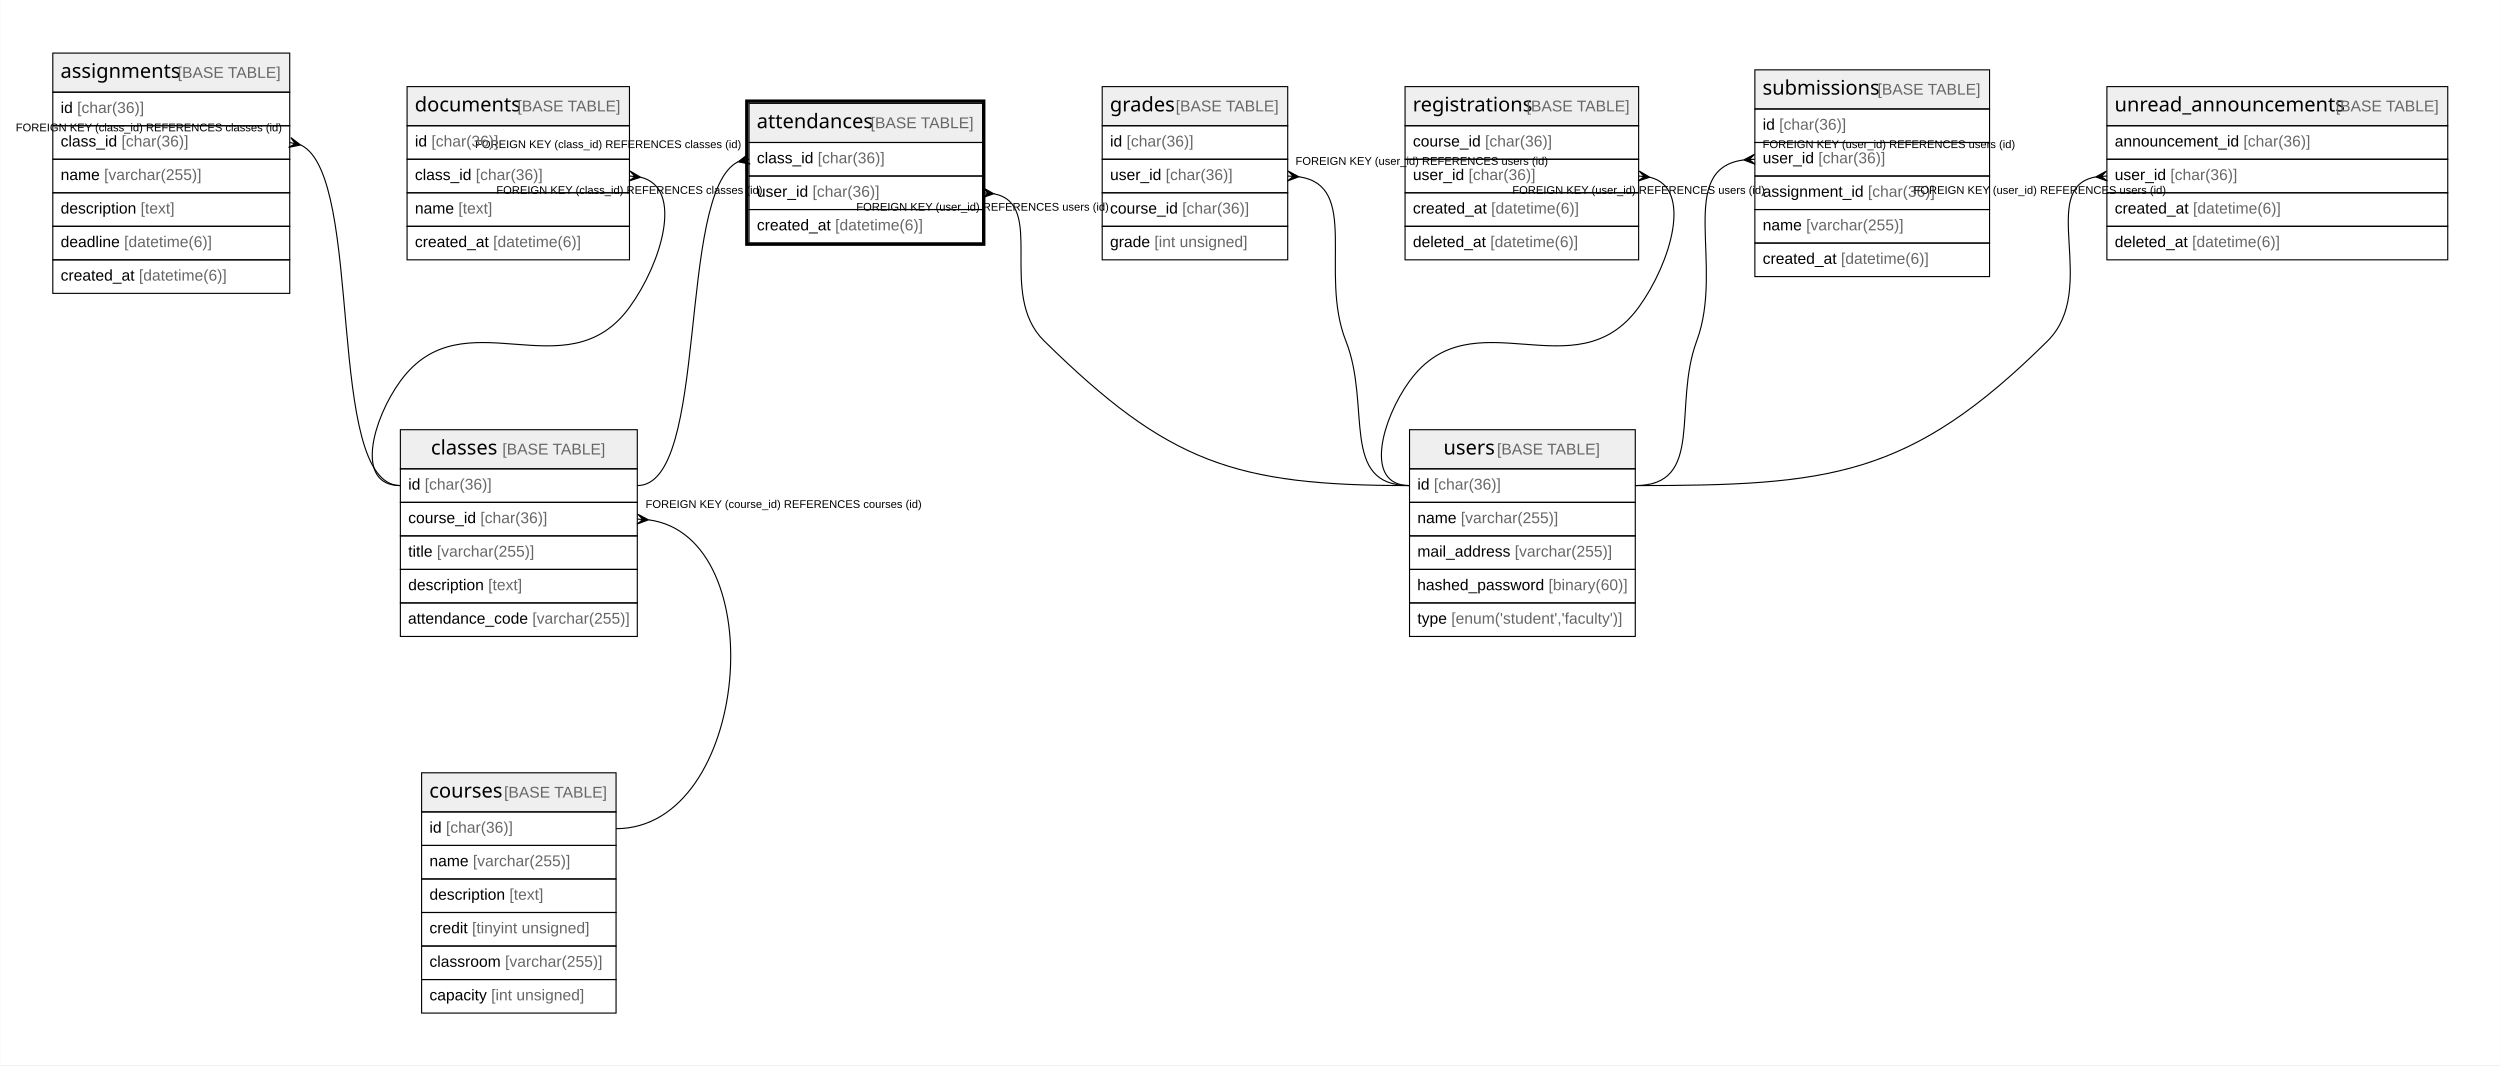
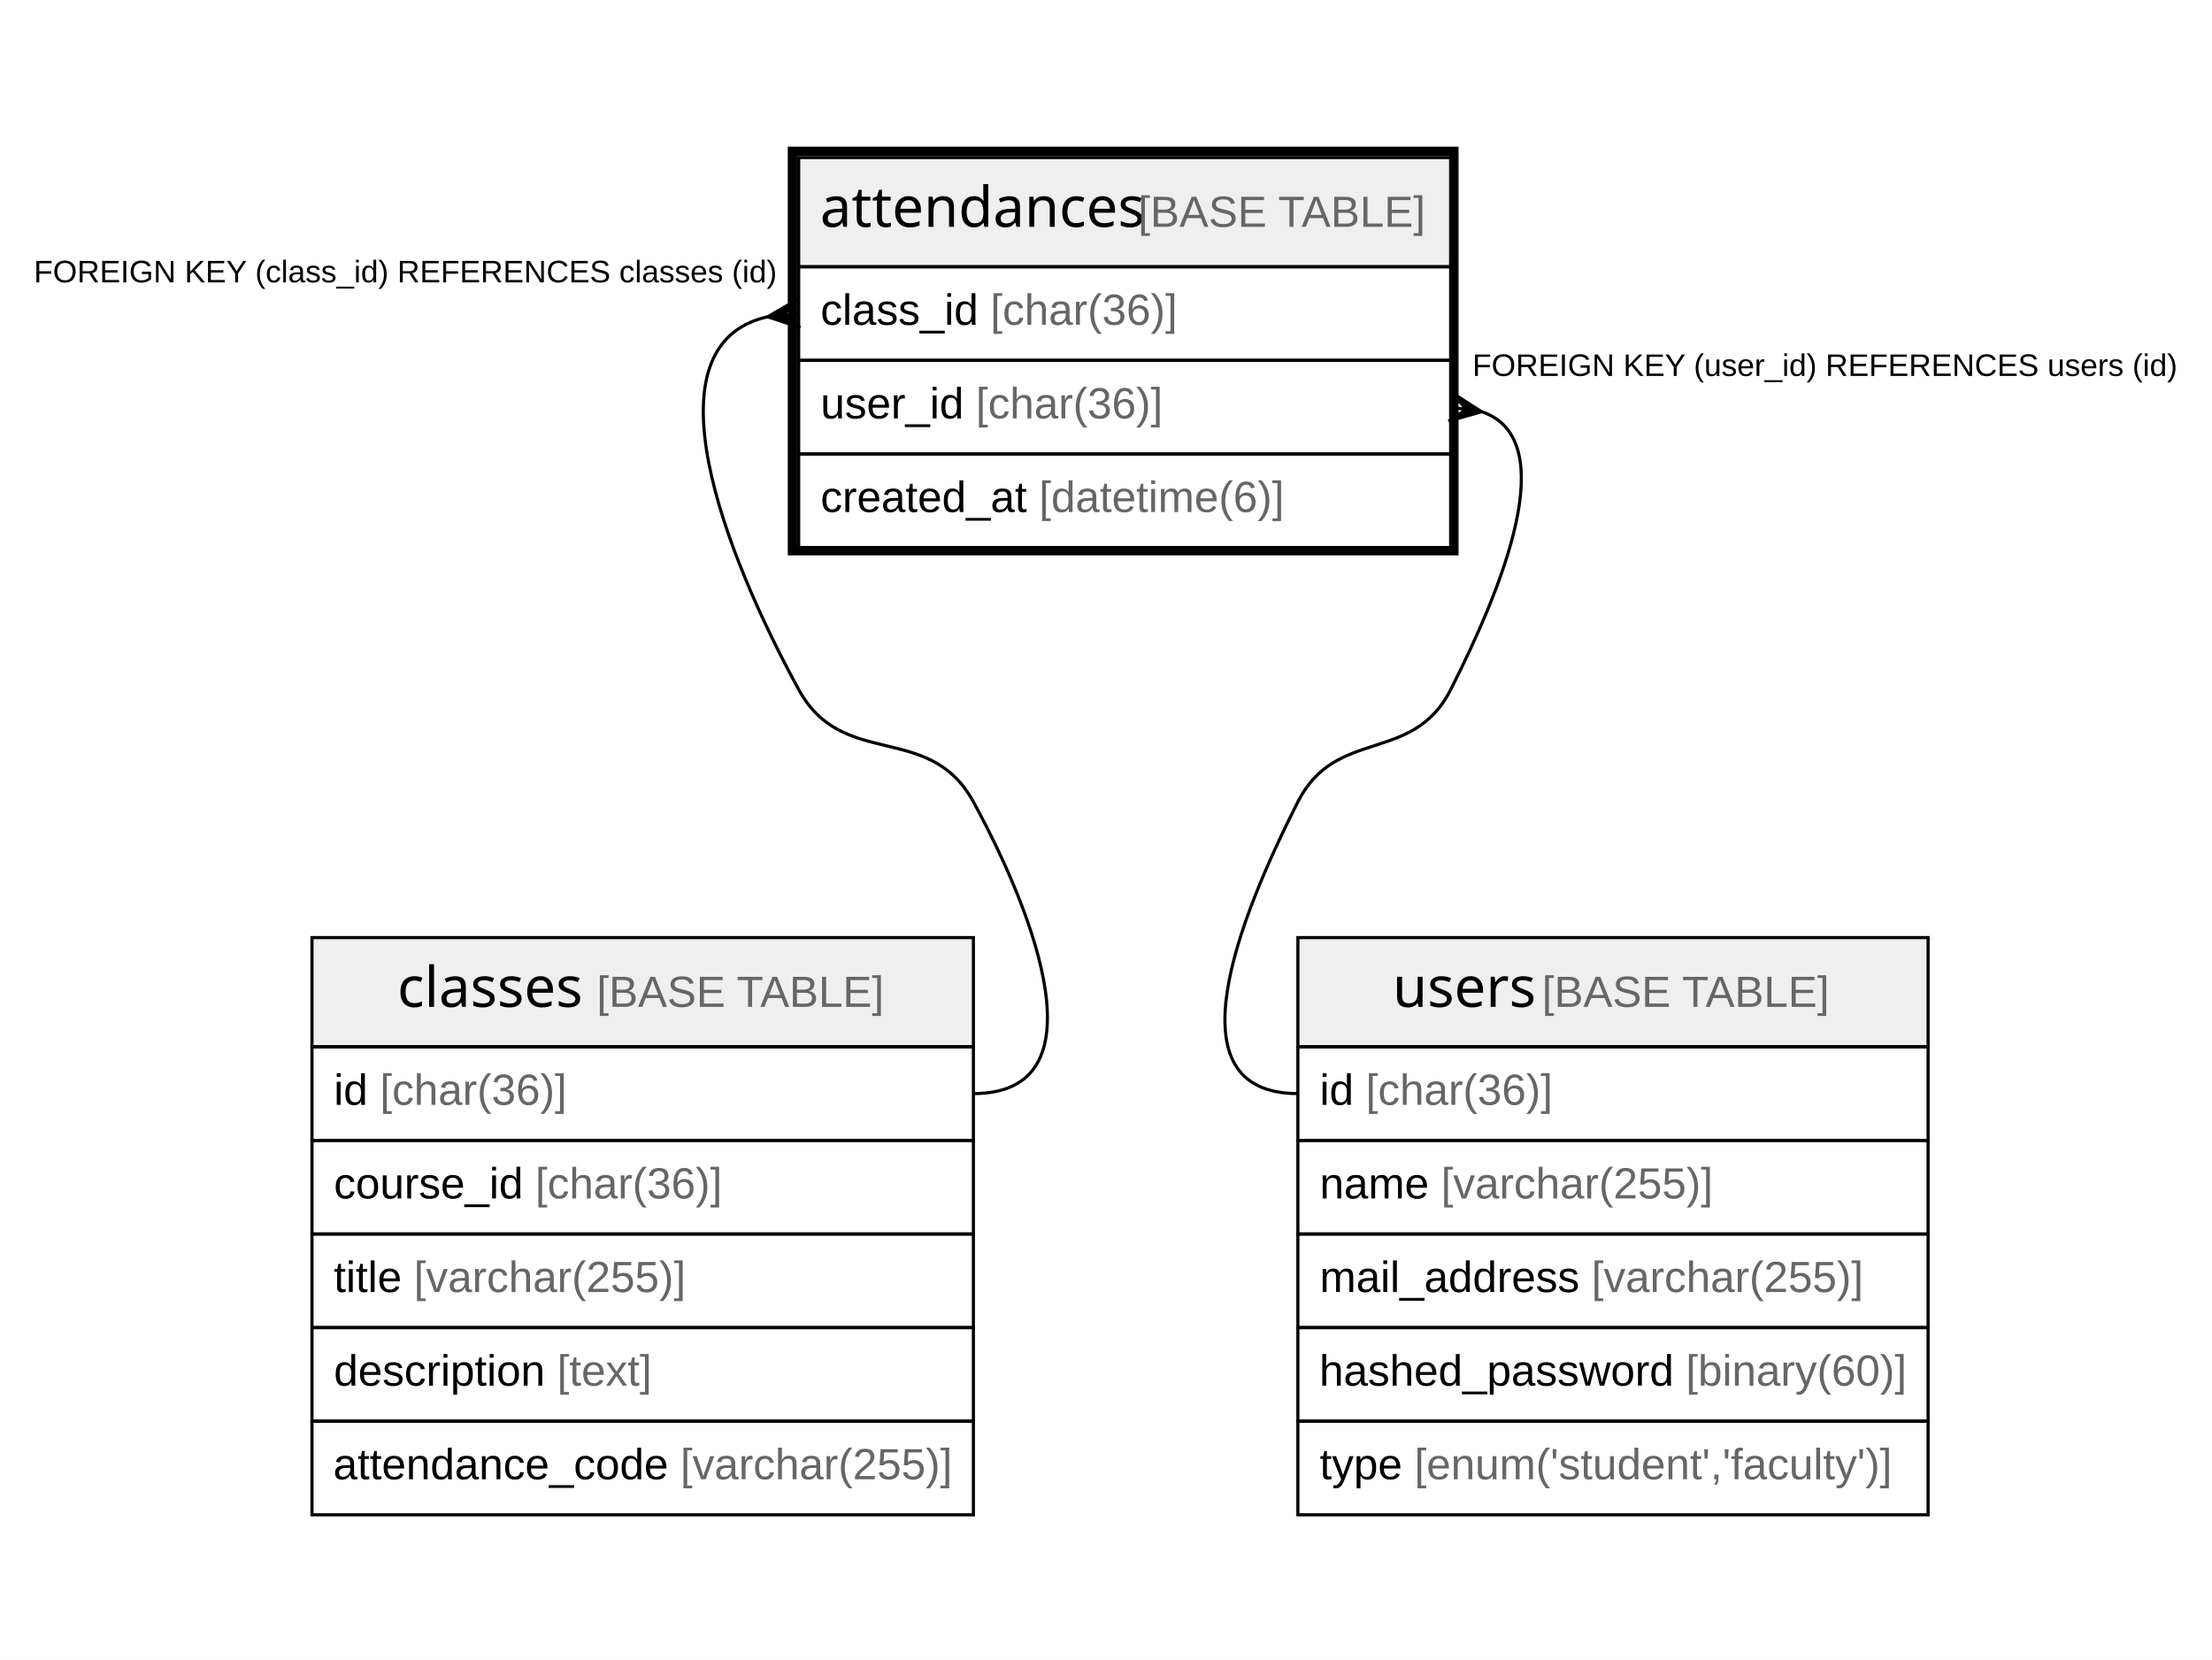
- <svg xmlns="http://www.w3.org/2000/svg" width="2237pt" height="953pt" viewBox="0.00 0.00 2236.50 953.00">
-   <g id="graph0" class="graph" transform="scale(1 1) rotate(0) translate(4 949)">
-     <polygon fill="#ffffff" stroke="transparent" points="-4,4 -4,-949 2232.5,-949 2232.5,4 -4,4" />
+ <svg xmlns="http://www.w3.org/2000/svg" width="709pt" height="532pt" viewBox="0.00 0.00 709.00 532.00">
+   <g id="graph0" class="graph" transform="scale(1 1) rotate(0) translate(4 528)">
+     <polygon fill="#ffffff" stroke="transparent" points="-4,4 -4,-528 705,-528 705,4 -4,4" />
    <g id="node1" class="node">
-       <polygon fill="#efefef" stroke="transparent" points="666,-821.5 666,-856.5 875,-856.5 875,-821.5 666,-821.5" />
-       <polygon fill="none" stroke="#000000" points="666,-821.5 666,-856.5 875,-856.5 875,-821.5 666,-821.5" />
-       <text text-anchor="start" x="672.849" y="-834.3" font-family="Arial Bold" font-size="18.00" fill="#000000">attendances</text>
-       <text text-anchor="start" x="770.897" y="-834.3" font-family="Arial" font-size="14.00" fill="#000000"> </text>
-       <text text-anchor="start" x="774.788" y="-834.3" font-family="Arial" font-size="14.00" fill="#666666">[BASE TABLE]</text>
-       <polygon fill="none" stroke="#000000" points="666,-791.5 666,-821.5 875,-821.5 875,-791.5 666,-791.5" />
-       <text text-anchor="start" x="673" y="-802.9" font-family="Arial" font-size="14.00" fill="#000000">class_id </text>
-       <text text-anchor="start" x="727.452" y="-802.9" font-family="Arial" font-size="14.00" fill="#666666">[char(36)]</text>
-       <polygon fill="none" stroke="#000000" points="666,-761.5 666,-791.5 875,-791.5 875,-761.5 666,-761.5" />
-       <text text-anchor="start" x="673" y="-772.9" font-family="Arial" font-size="14.00" fill="#000000">user_id </text>
-       <text text-anchor="start" x="722.788" y="-772.9" font-family="Arial" font-size="14.00" fill="#666666">[char(36)]</text>
-       <polygon fill="none" stroke="#000000" points="666,-731.5 666,-761.5 875,-761.5 875,-731.5 666,-731.5" />
-       <text text-anchor="start" x="673" y="-742.9" font-family="Arial" font-size="14.00" fill="#000000">created_at </text>
-       <text text-anchor="start" x="743.028" y="-742.9" font-family="Arial" font-size="14.00" fill="#666666">[datetime(6)]</text>
-       <polygon fill="none" stroke="#000000" stroke-width="3" points="664,-730.5 664,-858.5 876,-858.5 876,-730.5 664,-730.5" />
+       <polygon fill="#efefef" stroke="transparent" points="252,-442.5 252,-477.5 461,-477.5 461,-442.5 252,-442.5" />
+       <polygon fill="none" stroke="#000000" points="252,-442.5 252,-477.5 461,-477.5 461,-442.5 252,-442.5" />
+       <text text-anchor="start" x="258.849" y="-455.3" font-family="Arial Bold" font-size="18.00" fill="#000000">attendances</text>
+       <text text-anchor="start" x="356.897" y="-455.3" font-family="Arial" font-size="14.00" fill="#000000"> </text>
+       <text text-anchor="start" x="360.788" y="-455.3" font-family="Arial" font-size="14.00" fill="#666666">[BASE TABLE]</text>
+       <polygon fill="none" stroke="#000000" points="252,-412.5 252,-442.5 461,-442.5 461,-412.5 252,-412.5" />
+       <text text-anchor="start" x="259" y="-423.9" font-family="Arial" font-size="14.00" fill="#000000">class_id </text>
+       <text text-anchor="start" x="313.452" y="-423.9" font-family="Arial" font-size="14.00" fill="#666666">[char(36)]</text>
+       <polygon fill="none" stroke="#000000" points="252,-382.5 252,-412.5 461,-412.5 461,-382.5 252,-382.5" />
+       <text text-anchor="start" x="259" y="-393.9" font-family="Arial" font-size="14.00" fill="#000000">user_id </text>
+       <text text-anchor="start" x="308.788" y="-393.9" font-family="Arial" font-size="14.00" fill="#666666">[char(36)]</text>
+       <polygon fill="none" stroke="#000000" points="252,-352.5 252,-382.5 461,-382.5 461,-352.5 252,-352.5" />
+       <text text-anchor="start" x="259" y="-363.9" font-family="Arial" font-size="14.00" fill="#000000">created_at </text>
+       <text text-anchor="start" x="329.028" y="-363.9" font-family="Arial" font-size="14.00" fill="#666666">[datetime(6)]</text>
+       <polygon fill="none" stroke="#000000" stroke-width="3" points="250,-351.5 250,-479.5 462,-479.5 462,-351.5 250,-351.5" />
    </g>
    <g id="node2" class="node">
-       <polygon fill="#efefef" stroke="transparent" points="354,-529.5 354,-564.5 566,-564.5 566,-529.5 354,-529.5" />
-       <polygon fill="none" stroke="#000000" points="354,-529.5 354,-564.5 566,-564.5 566,-529.5 354,-529.5" />
-       <text text-anchor="start" x="381.37" y="-542.3" font-family="Arial Bold" font-size="18.00" fill="#000000">classes</text>
-       <text text-anchor="start" x="441.376" y="-542.3" font-family="Arial" font-size="14.00" fill="#000000"> </text>
-       <text text-anchor="start" x="445.267" y="-542.3" font-family="Arial" font-size="14.00" fill="#666666">[BASE TABLE]</text>
-       <polygon fill="none" stroke="#000000" points="354,-499.5 354,-529.5 566,-529.5 566,-499.5 354,-499.5" />
-       <text text-anchor="start" x="361" y="-510.9" font-family="Arial" font-size="14.00" fill="#000000">id </text>
-       <text text-anchor="start" x="375.78" y="-510.9" font-family="Arial" font-size="14.00" fill="#666666">[char(36)]</text>
-       <polygon fill="none" stroke="#000000" points="354,-469.5 354,-499.5 566,-499.5 566,-469.5 354,-469.5" />
-       <text text-anchor="start" x="361" y="-480.9" font-family="Arial" font-size="14.00" fill="#000000">course_id </text>
-       <text text-anchor="start" x="425.571" y="-480.9" font-family="Arial" font-size="14.00" fill="#666666">[char(36)]</text>
-       <polygon fill="none" stroke="#000000" points="354,-439.5 354,-469.5 566,-469.5 566,-439.5 354,-439.5" />
-       <text text-anchor="start" x="361" y="-450.9" font-family="Arial" font-size="14.00" fill="#000000">title </text>
-       <text text-anchor="start" x="386.668" y="-450.9" font-family="Arial" font-size="14.00" fill="#666666">[varchar(255)]</text>
-       <polygon fill="none" stroke="#000000" points="354,-409.5 354,-439.5 566,-439.5 566,-409.5 354,-409.5" />
-       <text text-anchor="start" x="361" y="-420.9" font-family="Arial" font-size="14.00" fill="#000000">description </text>
-       <text text-anchor="start" x="432.568" y="-420.9" font-family="Arial" font-size="14.00" fill="#666666">[text]</text>
-       <polygon fill="none" stroke="#000000" points="354,-379.5 354,-409.5 566,-409.5 566,-379.5 354,-379.5" />
-       <text text-anchor="start" x="360.8" y="-390.9" font-family="Arial" font-size="14.00" fill="#000000">attendance_code </text>
-       <text text-anchor="start" x="472.081" y="-390.9" font-family="Arial" font-size="14.00" fill="#666666">[varchar(255)]</text>
+       <polygon fill="#efefef" stroke="transparent" points="96,-192.5 96,-227.5 308,-227.5 308,-192.5 96,-192.5" />
+       <polygon fill="none" stroke="#000000" points="96,-192.5 96,-227.5 308,-227.5 308,-192.5 96,-192.5" />
+       <text text-anchor="start" x="123.37" y="-205.3" font-family="Arial Bold" font-size="18.00" fill="#000000">classes</text>
+       <text text-anchor="start" x="183.376" y="-205.3" font-family="Arial" font-size="14.00" fill="#000000"> </text>
+       <text text-anchor="start" x="187.267" y="-205.3" font-family="Arial" font-size="14.00" fill="#666666">[BASE TABLE]</text>
+       <polygon fill="none" stroke="#000000" points="96,-162.5 96,-192.5 308,-192.5 308,-162.5 96,-162.5" />
+       <text text-anchor="start" x="103" y="-173.9" font-family="Arial" font-size="14.00" fill="#000000">id </text>
+       <text text-anchor="start" x="117.78" y="-173.9" font-family="Arial" font-size="14.00" fill="#666666">[char(36)]</text>
+       <polygon fill="none" stroke="#000000" points="96,-132.5 96,-162.5 308,-162.5 308,-132.5 96,-132.5" />
+       <text text-anchor="start" x="103" y="-143.9" font-family="Arial" font-size="14.00" fill="#000000">course_id </text>
+       <text text-anchor="start" x="167.571" y="-143.9" font-family="Arial" font-size="14.00" fill="#666666">[char(36)]</text>
+       <polygon fill="none" stroke="#000000" points="96,-102.5 96,-132.5 308,-132.5 308,-102.5 96,-102.5" />
+       <text text-anchor="start" x="103" y="-113.9" font-family="Arial" font-size="14.00" fill="#000000">title </text>
+       <text text-anchor="start" x="128.668" y="-113.9" font-family="Arial" font-size="14.00" fill="#666666">[varchar(255)]</text>
+       <polygon fill="none" stroke="#000000" points="96,-72.5 96,-102.5 308,-102.5 308,-72.5 96,-72.5" />
+       <text text-anchor="start" x="103" y="-83.9" font-family="Arial" font-size="14.00" fill="#000000">description </text>
+       <text text-anchor="start" x="174.568" y="-83.9" font-family="Arial" font-size="14.00" fill="#666666">[text]</text>
+       <polygon fill="none" stroke="#000000" points="96,-42.5 96,-72.5 308,-72.5 308,-42.5 96,-42.5" />
+       <text text-anchor="start" x="102.8" y="-53.9" font-family="Arial" font-size="14.00" fill="#000000">attendance_code </text>
+       <text text-anchor="start" x="214.081" y="-53.9" font-family="Arial" font-size="14.00" fill="#666666">[varchar(255)]</text>
    </g>
    <g id="edge1" class="edge">
-       <path fill="none" stroke="#000000" d="M656,-804.15C601.038,-776.515 630.972,-514.5 566,-514.5" />
-       <polygon fill="#000000" stroke="#000000" points="656.265,-804.212 664.97,-810.881 661.133,-805.356 666,-806.5 666,-806.5 666,-806.5 661.133,-805.356 667.03,-802.119 656.265,-804.212 656.265,-804.212" />
-       <text text-anchor="start" x="420.834" y="-816.5" font-family="Arial" font-size="10.00" fill="#000000">FOREIGN KEY (class_id) REFERENCES classes (id)</text>
-     </g>
-     <g id="node6" class="node">
-       <polygon fill="#efefef" stroke="transparent" points="1257,-529.5 1257,-564.5 1459,-564.5 1459,-529.5 1257,-529.5" />
-       <polygon fill="none" stroke="#000000" points="1257,-529.5 1257,-564.5 1459,-564.5 1459,-529.5 1257,-529.5" />
-       <text text-anchor="start" x="1287.371" y="-542.3" font-family="Arial Bold" font-size="18.00" fill="#000000">users</text>
-       <text text-anchor="start" x="1331.375" y="-542.3" font-family="Arial" font-size="14.00" fill="#000000"> </text>
-       <text text-anchor="start" x="1335.266" y="-542.3" font-family="Arial" font-size="14.00" fill="#666666">[BASE TABLE]</text>
-       <polygon fill="none" stroke="#000000" points="1257,-499.5 1257,-529.5 1459,-529.5 1459,-499.5 1257,-499.5" />
-       <text text-anchor="start" x="1264" y="-510.9" font-family="Arial" font-size="14.00" fill="#000000">id </text>
-       <text text-anchor="start" x="1278.78" y="-510.9" font-family="Arial" font-size="14.00" fill="#666666">[char(36)]</text>
-       <polygon fill="none" stroke="#000000" points="1257,-469.5 1257,-499.5 1459,-499.5 1459,-469.5 1257,-469.5" />
-       <text text-anchor="start" x="1264" y="-480.9" font-family="Arial" font-size="14.00" fill="#000000">name </text>
-       <text text-anchor="start" x="1302.899" y="-480.9" font-family="Arial" font-size="14.00" fill="#666666">[varchar(255)]</text>
-       <polygon fill="none" stroke="#000000" points="1257,-439.5 1257,-469.5 1459,-469.5 1459,-439.5 1257,-439.5" />
-       <text text-anchor="start" x="1264" y="-450.9" font-family="Arial" font-size="14.00" fill="#000000">mail_address </text>
-       <text text-anchor="start" x="1351.121" y="-450.9" font-family="Arial" font-size="14.00" fill="#666666">[varchar(255)]</text>
-       <polygon fill="none" stroke="#000000" points="1257,-409.5 1257,-439.5 1459,-439.5 1459,-409.5 1257,-409.5" />
-       <text text-anchor="start" x="1263.867" y="-420.9" font-family="Arial" font-size="14.00" fill="#000000">hashed_password </text>
-       <text text-anchor="start" x="1381.351" y="-420.9" font-family="Arial" font-size="14.00" fill="#666666">[binary(60)]</text>
-       <polygon fill="none" stroke="#000000" points="1257,-379.5 1257,-409.5 1459,-409.5 1459,-379.5 1257,-379.5" />
-       <text text-anchor="start" x="1264" y="-390.9" font-family="Arial" font-size="14.00" fill="#000000">type </text>
-       <text text-anchor="start" x="1294.346" y="-390.9" font-family="Arial" font-size="14.00" fill="#666666">[enum('student','faculty')]</text>
-     </g>
-     <g id="edge5" class="edge">
-       <path fill="none" stroke="#000000" d="M885.037,-775.622C932.75,-766.361 887.21,-686.095 930,-644 1041.433,-534.377 1100.685,-514.5 1257,-514.5" />
-       <polygon fill="#000000" stroke="#000000" points="884.962,-775.629 874.608,-772.017 879.981,-776.064 875,-776.5 875,-776.5 875,-776.5 879.981,-776.064 875.392,-780.983 884.962,-775.629 884.962,-775.629" />
-       <text text-anchor="start" x="761.945" y="-760.5" font-family="Arial" font-size="10.00" fill="#000000">FOREIGN KEY (user_id) REFERENCES users (id)</text>
-     </g>
-     <g id="node5" class="node">
-       <polygon fill="#efefef" stroke="transparent" points="373,-222.5 373,-257.5 547,-257.5 547,-222.5 373,-222.5" />
-       <polygon fill="none" stroke="#000000" points="373,-222.5 373,-257.5 547,-257.5 547,-222.5 373,-222.5" />
-       <text text-anchor="start" x="379.868" y="-235.3" font-family="Arial Bold" font-size="18.00" fill="#000000">courses</text>
-       <text text-anchor="start" x="442.878" y="-235.3" font-family="Arial" font-size="14.00" fill="#000000"> </text>
-       <text text-anchor="start" x="446.769" y="-235.3" font-family="Arial" font-size="14.00" fill="#666666">[BASE TABLE]</text>
-       <polygon fill="none" stroke="#000000" points="373,-192.5 373,-222.5 547,-222.5 547,-192.5 373,-192.5" />
-       <text text-anchor="start" x="380" y="-203.9" font-family="Arial" font-size="14.00" fill="#000000">id </text>
-       <text text-anchor="start" x="394.78" y="-203.9" font-family="Arial" font-size="14.00" fill="#666666">[char(36)]</text>
-       <polygon fill="none" stroke="#000000" points="373,-162.5 373,-192.5 547,-192.5 547,-162.5 373,-162.5" />
-       <text text-anchor="start" x="380" y="-173.9" font-family="Arial" font-size="14.00" fill="#000000">name </text>
-       <text text-anchor="start" x="418.899" y="-173.9" font-family="Arial" font-size="14.00" fill="#666666">[varchar(255)]</text>
-       <polygon fill="none" stroke="#000000" points="373,-132.5 373,-162.5 547,-162.5 547,-132.5 373,-132.5" />
-       <text text-anchor="start" x="380" y="-143.9" font-family="Arial" font-size="14.00" fill="#000000">description </text>
-       <text text-anchor="start" x="451.568" y="-143.9" font-family="Arial" font-size="14.00" fill="#666666">[text]</text>
-       <polygon fill="none" stroke="#000000" points="373,-102.5 373,-132.5 547,-132.5 547,-102.5 373,-102.5" />
-       <text text-anchor="start" x="380" y="-113.9" font-family="Arial" font-size="14.00" fill="#000000">credit </text>
-       <text text-anchor="start" x="418.114" y="-113.9" font-family="Arial" font-size="14.00" fill="#666666">[tinyint unsigned]</text>
-       <polygon fill="none" stroke="#000000" points="373,-72.5 373,-102.5 547,-102.5 547,-72.5 373,-72.5" />
-       <text text-anchor="start" x="380" y="-83.9" font-family="Arial" font-size="14.00" fill="#000000">classroom </text>
-       <text text-anchor="start" x="447.666" y="-83.9" font-family="Arial" font-size="14.00" fill="#666666">[varchar(255)]</text>
-       <polygon fill="none" stroke="#000000" points="373,-42.5 373,-72.5 547,-72.5 547,-42.5 373,-42.5" />
-       <text text-anchor="start" x="380" y="-53.9" font-family="Arial" font-size="14.00" fill="#000000">capacity </text>
-       <text text-anchor="start" x="435.236" y="-53.9" font-family="Arial" font-size="14.00" fill="#666666">[int unsigned]</text>
-     </g>
-     <g id="edge4" class="edge">
-       <path fill="none" stroke="#000000" d="M576.142,-483.846C688.24,-469.033 666.906,-207.5 547,-207.5" />
-       <polygon fill="#000000" stroke="#000000" points="575.979,-483.856 565.71,-480.009 570.99,-484.178 566,-484.5 566,-484.5 566,-484.5 570.99,-484.178 566.29,-488.991 575.979,-483.856 575.979,-483.856" />
-       <text text-anchor="start" x="573.386" y="-494.5" font-family="Arial" font-size="10.00" fill="#000000">FOREIGN KEY (course_id) REFERENCES courses (id)</text>
+       <path fill="none" stroke="#000000" d="M241.882,-426.445C202.356,-417.296 228.141,-350.701 252,-307 266.178,-281.03 293.822,-296.97 308,-271 327.913,-234.526 349.556,-177.5 308,-177.5" />
+       <polygon fill="#000000" stroke="#000000" points="242.054,-426.463 251.533,-431.976 247.027,-426.981 252,-427.5 252,-427.5 252,-427.5 247.027,-426.981 252.467,-423.024 242.054,-426.463 242.054,-426.463" />
+       <text text-anchor="start" x="6.835" y="-437.5" font-family="Arial" font-size="10.00" fill="#000000">FOREIGN KEY (class_id) REFERENCES classes (id)</text>
    </g>
    <g id="node3" class="node">
-       <polygon fill="#efefef" stroke="transparent" points="43,-866.5 43,-901.5 255,-901.5 255,-866.5 43,-866.5" />
-       <polygon fill="none" stroke="#000000" points="43,-866.5 43,-901.5 255,-901.5 255,-866.5 43,-866.5" />
-       <text text-anchor="start" x="49.863" y="-879.3" font-family="Arial Bold" font-size="18.00" fill="#000000">assignments</text>
-       <text text-anchor="start" x="150.883" y="-879.3" font-family="Arial" font-size="14.00" fill="#000000"> </text>
-       <text text-anchor="start" x="154.774" y="-879.3" font-family="Arial" font-size="14.00" fill="#666666">[BASE TABLE]</text>
-       <polygon fill="none" stroke="#000000" points="43,-836.5 43,-866.5 255,-866.5 255,-836.5 43,-836.5" />
-       <text text-anchor="start" x="50" y="-847.9" font-family="Arial" font-size="14.00" fill="#000000">id </text>
-       <text text-anchor="start" x="64.78" y="-847.9" font-family="Arial" font-size="14.00" fill="#666666">[char(36)]</text>
-       <polygon fill="none" stroke="#000000" points="43,-806.5 43,-836.5 255,-836.5 255,-806.5 43,-806.5" />
-       <text text-anchor="start" x="50" y="-817.9" font-family="Arial" font-size="14.00" fill="#000000">class_id </text>
-       <text text-anchor="start" x="104.452" y="-817.9" font-family="Arial" font-size="14.00" fill="#666666">[char(36)]</text>
-       <polygon fill="none" stroke="#000000" points="43,-776.5 43,-806.5 255,-806.5 255,-776.5 43,-776.5" />
-       <text text-anchor="start" x="50" y="-787.9" font-family="Arial" font-size="14.00" fill="#000000">name </text>
-       <text text-anchor="start" x="88.899" y="-787.9" font-family="Arial" font-size="14.00" fill="#666666">[varchar(255)]</text>
-       <polygon fill="none" stroke="#000000" points="43,-746.5 43,-776.5 255,-776.5 255,-746.5 43,-746.5" />
-       <text text-anchor="start" x="50" y="-757.9" font-family="Arial" font-size="14.00" fill="#000000">description </text>
-       <text text-anchor="start" x="121.568" y="-757.9" font-family="Arial" font-size="14.00" fill="#666666">[text]</text>
-       <polygon fill="none" stroke="#000000" points="43,-716.5 43,-746.5 255,-746.5 255,-716.5 43,-716.5" />
-       <text text-anchor="start" x="50" y="-727.9" font-family="Arial" font-size="14.00" fill="#000000">deadline </text>
-       <text text-anchor="start" x="106.799" y="-727.9" font-family="Arial" font-size="14.00" fill="#666666">[datetime(6)]</text>
-       <polygon fill="none" stroke="#000000" points="43,-686.5 43,-716.5 255,-716.5 255,-686.5 43,-686.5" />
-       <text text-anchor="start" x="50" y="-697.9" font-family="Arial" font-size="14.00" fill="#000000">created_at </text>
-       <text text-anchor="start" x="120.028" y="-697.9" font-family="Arial" font-size="14.00" fill="#666666">[datetime(6)]</text>
+       <polygon fill="#efefef" stroke="transparent" points="412,-192.5 412,-227.5 614,-227.5 614,-192.5 412,-192.5" />
+       <polygon fill="none" stroke="#000000" points="412,-192.5 412,-227.5 614,-227.5 614,-192.5 412,-192.5" />
+       <text text-anchor="start" x="442.371" y="-205.3" font-family="Arial Bold" font-size="18.00" fill="#000000">users</text>
+       <text text-anchor="start" x="486.375" y="-205.3" font-family="Arial" font-size="14.00" fill="#000000"> </text>
+       <text text-anchor="start" x="490.266" y="-205.3" font-family="Arial" font-size="14.00" fill="#666666">[BASE TABLE]</text>
+       <polygon fill="none" stroke="#000000" points="412,-162.5 412,-192.5 614,-192.5 614,-162.5 412,-162.5" />
+       <text text-anchor="start" x="419" y="-173.9" font-family="Arial" font-size="14.00" fill="#000000">id </text>
+       <text text-anchor="start" x="433.78" y="-173.9" font-family="Arial" font-size="14.00" fill="#666666">[char(36)]</text>
+       <polygon fill="none" stroke="#000000" points="412,-132.5 412,-162.5 614,-162.5 614,-132.5 412,-132.5" />
+       <text text-anchor="start" x="419" y="-143.9" font-family="Arial" font-size="14.00" fill="#000000">name </text>
+       <text text-anchor="start" x="457.899" y="-143.9" font-family="Arial" font-size="14.00" fill="#666666">[varchar(255)]</text>
+       <polygon fill="none" stroke="#000000" points="412,-102.5 412,-132.5 614,-132.5 614,-102.5 412,-102.5" />
+       <text text-anchor="start" x="419" y="-113.9" font-family="Arial" font-size="14.00" fill="#000000">mail_address </text>
+       <text text-anchor="start" x="506.121" y="-113.9" font-family="Arial" font-size="14.00" fill="#666666">[varchar(255)]</text>
+       <polygon fill="none" stroke="#000000" points="412,-72.5 412,-102.5 614,-102.5 614,-72.5 412,-72.5" />
+       <text text-anchor="start" x="418.867" y="-83.9" font-family="Arial" font-size="14.00" fill="#000000">hashed_password </text>
+       <text text-anchor="start" x="536.351" y="-83.9" font-family="Arial" font-size="14.00" fill="#666666">[binary(60)]</text>
+       <polygon fill="none" stroke="#000000" points="412,-42.5 412,-72.5 614,-72.5 614,-42.5 412,-42.5" />
+       <text text-anchor="start" x="419" y="-53.9" font-family="Arial" font-size="14.00" fill="#000000">type </text>
+       <text text-anchor="start" x="449.346" y="-53.9" font-family="Arial" font-size="14.00" fill="#666666">[enum('student','faculty')]</text>
    </g>
    <g id="edge2" class="edge">
-       <path fill="none" stroke="#000000" d="M265.053,-819.205C322.475,-791.112 285.958,-514.5 354,-514.5" />
-       <polygon fill="#000000" stroke="#000000" points="264.749,-819.275 253.999,-817.113 259.875,-820.387 255,-821.5 255,-821.5 255,-821.5 259.875,-820.387 256.001,-825.887 264.749,-819.275 264.749,-819.275" />
-       <text text-anchor="start" x="9.835" y="-831.5" font-family="Arial" font-size="10.00" fill="#000000">FOREIGN KEY (class_id) REFERENCES classes (id)</text>
-     </g>
-     <g id="node4" class="node">
-       <polygon fill="#efefef" stroke="transparent" points="360,-836.5 360,-871.5 559,-871.5 559,-836.5 360,-836.5" />
-       <polygon fill="none" stroke="#000000" points="360,-836.5 360,-871.5 559,-871.5 559,-836.5 360,-836.5" />
-       <text text-anchor="start" x="366.86" y="-849.3" font-family="Arial Bold" font-size="18.00" fill="#000000">documents</text>
-       <text text-anchor="start" x="454.886" y="-849.3" font-family="Arial" font-size="14.00" fill="#000000"> </text>
-       <text text-anchor="start" x="458.776" y="-849.3" font-family="Arial" font-size="14.00" fill="#666666">[BASE TABLE]</text>
-       <polygon fill="none" stroke="#000000" points="360,-806.5 360,-836.5 559,-836.5 559,-806.5 360,-806.5" />
-       <text text-anchor="start" x="367" y="-817.9" font-family="Arial" font-size="14.00" fill="#000000">id </text>
-       <text text-anchor="start" x="381.78" y="-817.9" font-family="Arial" font-size="14.00" fill="#666666">[char(36)]</text>
-       <polygon fill="none" stroke="#000000" points="360,-776.5 360,-806.5 559,-806.5 559,-776.5 360,-776.5" />
-       <text text-anchor="start" x="367" y="-787.9" font-family="Arial" font-size="14.00" fill="#000000">class_id </text>
-       <text text-anchor="start" x="421.452" y="-787.9" font-family="Arial" font-size="14.00" fill="#666666">[char(36)]</text>
-       <polygon fill="none" stroke="#000000" points="360,-746.5 360,-776.5 559,-776.5 559,-746.5 360,-746.5" />
-       <text text-anchor="start" x="367" y="-757.9" font-family="Arial" font-size="14.00" fill="#000000">name </text>
-       <text text-anchor="start" x="405.899" y="-757.9" font-family="Arial" font-size="14.00" fill="#666666">[text]</text>
-       <polygon fill="none" stroke="#000000" points="360,-716.5 360,-746.5 559,-746.5 559,-716.5 360,-716.5" />
-       <text text-anchor="start" x="367" y="-727.9" font-family="Arial" font-size="14.00" fill="#000000">created_at </text>
-       <text text-anchor="start" x="437.028" y="-727.9" font-family="Arial" font-size="14.00" fill="#666666">[datetime(6)]</text>
-     </g>
-     <g id="edge3" class="edge">
-       <path fill="none" stroke="#000000" d="M568.945,-790.421C608.157,-781.076 587.59,-713.24 559,-674 502.635,-596.639 410.365,-685.361 354,-608 329.529,-574.414 312.444,-514.5 354,-514.5" />
-       <polygon fill="#000000" stroke="#000000" points="568.942,-790.421 558.515,-787.026 563.971,-790.961 559,-791.5 559,-791.5 559,-791.5 563.971,-790.961 559.485,-795.974 568.942,-790.421 568.942,-790.421" />
-       <text text-anchor="start" x="439.834" y="-775.5" font-family="Arial" font-size="10.00" fill="#000000">FOREIGN KEY (class_id) REFERENCES classes (id)</text>
-     </g>
-     <g id="node7" class="node">
-       <polygon fill="#efefef" stroke="transparent" points="982,-836.5 982,-871.5 1148,-871.5 1148,-836.5 982,-836.5" />
-       <polygon fill="none" stroke="#000000" points="982,-836.5 982,-871.5 1148,-871.5 1148,-836.5 982,-836.5" />
-       <text text-anchor="start" x="988.865" y="-849.3" font-family="Arial Bold" font-size="18.00" fill="#000000">grades</text>
-       <text text-anchor="start" x="1043.882" y="-849.3" font-family="Arial" font-size="14.00" fill="#000000"> </text>
-       <text text-anchor="start" x="1047.772" y="-849.3" font-family="Arial" font-size="14.00" fill="#666666">[BASE TABLE]</text>
-       <polygon fill="none" stroke="#000000" points="982,-806.5 982,-836.5 1148,-836.5 1148,-806.5 982,-806.5" />
-       <text text-anchor="start" x="989" y="-817.9" font-family="Arial" font-size="14.00" fill="#000000">id </text>
-       <text text-anchor="start" x="1003.78" y="-817.9" font-family="Arial" font-size="14.00" fill="#666666">[char(36)]</text>
-       <polygon fill="none" stroke="#000000" points="982,-776.5 982,-806.5 1148,-806.5 1148,-776.5 982,-776.5" />
-       <text text-anchor="start" x="989" y="-787.9" font-family="Arial" font-size="14.00" fill="#000000">user_id </text>
-       <text text-anchor="start" x="1038.788" y="-787.9" font-family="Arial" font-size="14.00" fill="#666666">[char(36)]</text>
-       <polygon fill="none" stroke="#000000" points="982,-746.5 982,-776.5 1148,-776.5 1148,-746.5 982,-746.5" />
-       <text text-anchor="start" x="989" y="-757.9" font-family="Arial" font-size="14.00" fill="#000000">course_id </text>
-       <text text-anchor="start" x="1053.571" y="-757.9" font-family="Arial" font-size="14.00" fill="#666666">[char(36)]</text>
-       <polygon fill="none" stroke="#000000" points="982,-716.5 982,-746.5 1148,-746.5 1148,-716.5 982,-716.5" />
-       <text text-anchor="start" x="989" y="-727.9" font-family="Arial" font-size="14.00" fill="#000000">grade </text>
-       <text text-anchor="start" x="1028.682" y="-727.9" font-family="Arial" font-size="14.00" fill="#666666">[int unsigned]</text>
-     </g>
-     <g id="edge6" class="edge">
-       <path fill="none" stroke="#000000" d="M1158.084,-790.823C1213.157,-782.811 1175.774,-705.226 1200,-644 1223.137,-585.527 1194.116,-514.5 1257,-514.5" />
-       <polygon fill="#000000" stroke="#000000" points="1157.978,-790.831 1147.699,-787.01 1152.989,-791.165 1148,-791.5 1148,-791.5 1148,-791.5 1152.989,-791.165 1148.301,-795.99 1157.978,-790.831 1157.978,-790.831" />
-       <text text-anchor="start" x="1154.945" y="-801.5" font-family="Arial" font-size="10.00" fill="#000000">FOREIGN KEY (user_id) REFERENCES users (id)</text>
-     </g>
-     <g id="node8" class="node">
-       <polygon fill="#efefef" stroke="transparent" points="1253,-836.5 1253,-871.5 1462,-871.5 1462,-836.5 1253,-836.5" />
-       <polygon fill="none" stroke="#000000" points="1253,-836.5 1253,-871.5 1462,-871.5 1462,-836.5 1253,-836.5" />
-       <text text-anchor="start" x="1259.869" y="-849.3" font-family="Arial Bold" font-size="18.00" fill="#000000">registrations</text>
-       <text text-anchor="start" x="1357.877" y="-849.3" font-family="Arial" font-size="14.00" fill="#000000"> </text>
-       <text text-anchor="start" x="1361.768" y="-849.3" font-family="Arial" font-size="14.00" fill="#666666">[BASE TABLE]</text>
-       <polygon fill="none" stroke="#000000" points="1253,-806.5 1253,-836.5 1462,-836.5 1462,-806.5 1253,-806.5" />
-       <text text-anchor="start" x="1260" y="-817.9" font-family="Arial" font-size="14.00" fill="#000000">course_id </text>
-       <text text-anchor="start" x="1324.571" y="-817.9" font-family="Arial" font-size="14.00" fill="#666666">[char(36)]</text>
-       <polygon fill="none" stroke="#000000" points="1253,-776.5 1253,-806.5 1462,-806.5 1462,-776.5 1253,-776.5" />
-       <text text-anchor="start" x="1260" y="-787.9" font-family="Arial" font-size="14.00" fill="#000000">user_id </text>
-       <text text-anchor="start" x="1309.788" y="-787.9" font-family="Arial" font-size="14.00" fill="#666666">[char(36)]</text>
-       <polygon fill="none" stroke="#000000" points="1253,-746.5 1253,-776.5 1462,-776.5 1462,-746.5 1253,-746.5" />
-       <text text-anchor="start" x="1260" y="-757.9" font-family="Arial" font-size="14.00" fill="#000000">created_at </text>
-       <text text-anchor="start" x="1330.028" y="-757.9" font-family="Arial" font-size="14.00" fill="#666666">[datetime(6)]</text>
-       <polygon fill="none" stroke="#000000" points="1253,-716.5 1253,-746.5 1462,-746.5 1462,-716.5 1253,-716.5" />
-       <text text-anchor="start" x="1260" y="-727.9" font-family="Arial" font-size="14.00" fill="#000000">deleted_at </text>
-       <text text-anchor="start" x="1329.257" y="-727.9" font-family="Arial" font-size="14.00" fill="#666666">[datetime(6)]</text>
-     </g>
-     <g id="edge7" class="edge">
-       <path fill="none" stroke="#000000" d="M1471.945,-790.421C1511.157,-781.076 1490.59,-713.24 1462,-674 1405.635,-596.639 1313.365,-685.361 1257,-608 1232.529,-574.414 1215.444,-514.5 1257,-514.5" />
-       <polygon fill="#000000" stroke="#000000" points="1471.942,-790.421 1461.515,-787.026 1466.971,-790.961 1462,-791.5 1462,-791.5 1462,-791.5 1466.971,-790.961 1462.485,-795.974 1471.942,-790.421 1471.942,-790.421" />
-       <text text-anchor="start" x="1348.945" y="-775.5" font-family="Arial" font-size="10.00" fill="#000000">FOREIGN KEY (user_id) REFERENCES users (id)</text>
-     </g>
-     <g id="node9" class="node">
-       <polygon fill="#efefef" stroke="transparent" points="1566,-851.5 1566,-886.5 1776,-886.5 1776,-851.5 1566,-851.5" />
-       <polygon fill="none" stroke="#000000" points="1566,-851.5 1566,-886.5 1776,-886.5 1776,-851.5 1566,-851.5" />
-       <text text-anchor="start" x="1572.87" y="-864.3" font-family="Arial Bold" font-size="18.00" fill="#000000">submissions</text>
-       <text text-anchor="start" x="1671.876" y="-864.3" font-family="Arial" font-size="14.00" fill="#000000"> </text>
-       <text text-anchor="start" x="1675.766" y="-864.3" font-family="Arial" font-size="14.00" fill="#666666">[BASE TABLE]</text>
-       <polygon fill="none" stroke="#000000" points="1566,-821.5 1566,-851.5 1776,-851.5 1776,-821.5 1566,-821.5" />
-       <text text-anchor="start" x="1573" y="-832.9" font-family="Arial" font-size="14.00" fill="#000000">id </text>
-       <text text-anchor="start" x="1587.78" y="-832.9" font-family="Arial" font-size="14.00" fill="#666666">[char(36)]</text>
-       <polygon fill="none" stroke="#000000" points="1566,-791.5 1566,-821.5 1776,-821.5 1776,-791.5 1566,-791.5" />
-       <text text-anchor="start" x="1573" y="-802.9" font-family="Arial" font-size="14.00" fill="#000000">user_id </text>
-       <text text-anchor="start" x="1622.788" y="-802.9" font-family="Arial" font-size="14.00" fill="#666666">[char(36)]</text>
-       <polygon fill="none" stroke="#000000" points="1566,-761.5 1566,-791.5 1776,-791.5 1776,-761.5 1566,-761.5" />
-       <text text-anchor="start" x="1573" y="-772.9" font-family="Arial" font-size="14.00" fill="#000000">assignment_id </text>
-       <text text-anchor="start" x="1667.133" y="-772.9" font-family="Arial" font-size="14.00" fill="#666666">[char(36)]</text>
-       <polygon fill="none" stroke="#000000" points="1566,-731.5 1566,-761.5 1776,-761.5 1776,-731.5 1566,-731.5" />
-       <text text-anchor="start" x="1573" y="-742.9" font-family="Arial" font-size="14.00" fill="#000000">name </text>
-       <text text-anchor="start" x="1611.899" y="-742.9" font-family="Arial" font-size="14.00" fill="#666666">[varchar(255)]</text>
-       <polygon fill="none" stroke="#000000" points="1566,-701.5 1566,-731.5 1776,-731.5 1776,-701.5 1566,-701.5" />
-       <text text-anchor="start" x="1573" y="-712.9" font-family="Arial" font-size="14.00" fill="#000000">created_at </text>
-       <text text-anchor="start" x="1643.028" y="-712.9" font-family="Arial" font-size="14.00" fill="#666666">[datetime(6)]</text>
-     </g>
-     <g id="edge8" class="edge">
-       <path fill="none" stroke="#000000" d="M1555.77,-805.859C1494.893,-797.621 1539.116,-711.613 1514,-644 1492.226,-585.382 1521.531,-514.5 1459,-514.5" />
-       <polygon fill="#000000" stroke="#000000" points="1556.02,-805.875 1565.719,-810.991 1561.01,-806.187 1566,-806.5 1566,-806.5 1566,-806.5 1561.01,-806.187 1566.281,-802.009 1556.02,-805.875 1556.02,-805.875" />
-       <text text-anchor="start" x="1572.945" y="-816.5" font-family="Arial" font-size="10.00" fill="#000000">FOREIGN KEY (user_id) REFERENCES users (id)</text>
-     </g>
-     <g id="node10" class="node">
-       <polygon fill="#efefef" stroke="transparent" points="1881,-836.5 1881,-871.5 2186,-871.5 2186,-836.5 1881,-836.5" />
-       <polygon fill="none" stroke="#000000" points="1881,-836.5 1881,-871.5 2186,-871.5 2186,-836.5 1881,-836.5" />
-       <text text-anchor="start" x="1887.833" y="-849.3" font-family="Arial Bold" font-size="18.00" fill="#000000">unread_announcements</text>
-       <text text-anchor="start" x="2081.913" y="-849.3" font-family="Arial" font-size="14.00" fill="#000000"> </text>
-       <text text-anchor="start" x="2085.803" y="-849.3" font-family="Arial" font-size="14.00" fill="#666666">[BASE TABLE]</text>
-       <polygon fill="none" stroke="#000000" points="1881,-806.5 1881,-836.5 2186,-836.5 2186,-806.5 1881,-806.5" />
-       <text text-anchor="start" x="1888" y="-817.9" font-family="Arial" font-size="14.00" fill="#000000">announcement_id </text>
-       <text text-anchor="start" x="2003.157" y="-817.9" font-family="Arial" font-size="14.00" fill="#666666">[char(36)]</text>
-       <polygon fill="none" stroke="#000000" points="1881,-776.5 1881,-806.5 2186,-806.5 2186,-776.5 1881,-776.5" />
-       <text text-anchor="start" x="1888" y="-787.9" font-family="Arial" font-size="14.00" fill="#000000">user_id </text>
-       <text text-anchor="start" x="1937.788" y="-787.9" font-family="Arial" font-size="14.00" fill="#666666">[char(36)]</text>
-       <polygon fill="none" stroke="#000000" points="1881,-746.5 1881,-776.5 2186,-776.5 2186,-746.5 1881,-746.5" />
-       <text text-anchor="start" x="1888" y="-757.9" font-family="Arial" font-size="14.00" fill="#000000">created_at </text>
-       <text text-anchor="start" x="1958.028" y="-757.9" font-family="Arial" font-size="14.00" fill="#666666">[datetime(6)]</text>
-       <polygon fill="none" stroke="#000000" points="1881,-716.5 1881,-746.5 2186,-746.5 2186,-716.5 1881,-716.5" />
-       <text text-anchor="start" x="1888" y="-727.9" font-family="Arial" font-size="14.00" fill="#000000">deleted_at </text>
-       <text text-anchor="start" x="1957.257" y="-727.9" font-family="Arial" font-size="14.00" fill="#666666">[datetime(6)]</text>
-     </g>
-     <g id="edge9" class="edge">
-       <path fill="none" stroke="#000000" d="M1870.748,-790.641C1818.225,-780.882 1874.736,-690.389 1828,-644 1704.644,-521.558 1632.806,-514.5 1459,-514.5" />
-       <polygon fill="#000000" stroke="#000000" points="1871.035,-790.665 1880.624,-795.984 1876.017,-791.082 1881,-791.5 1881,-791.5 1881,-791.5 1876.017,-791.082 1881.376,-787.016 1871.035,-790.665 1871.035,-790.665" />
-       <text text-anchor="start" x="1707.945" y="-775.5" font-family="Arial" font-size="10.00" fill="#000000">FOREIGN KEY (user_id) REFERENCES users (id)</text>
+       <path fill="none" stroke="#000000" d="M471.064,-396.006C496.951,-387.012 477.391,-339.382 461,-307 448.796,-282.889 424.204,-295.111 412,-271 393.233,-233.924 370.444,-177.5 412,-177.5" />
+       <polygon fill="#000000" stroke="#000000" points="470.892,-396.031 460.339,-393.049 465.946,-396.766 461,-397.5 461,-397.5 461,-397.5 465.946,-396.766 461.661,-401.951 470.892,-396.031 470.892,-396.031" />
+       <text text-anchor="start" x="467.945" y="-407.5" font-family="Arial" font-size="10.00" fill="#000000">FOREIGN KEY (user_id) REFERENCES users (id)</text>
    </g>
  </g>
</svg>
